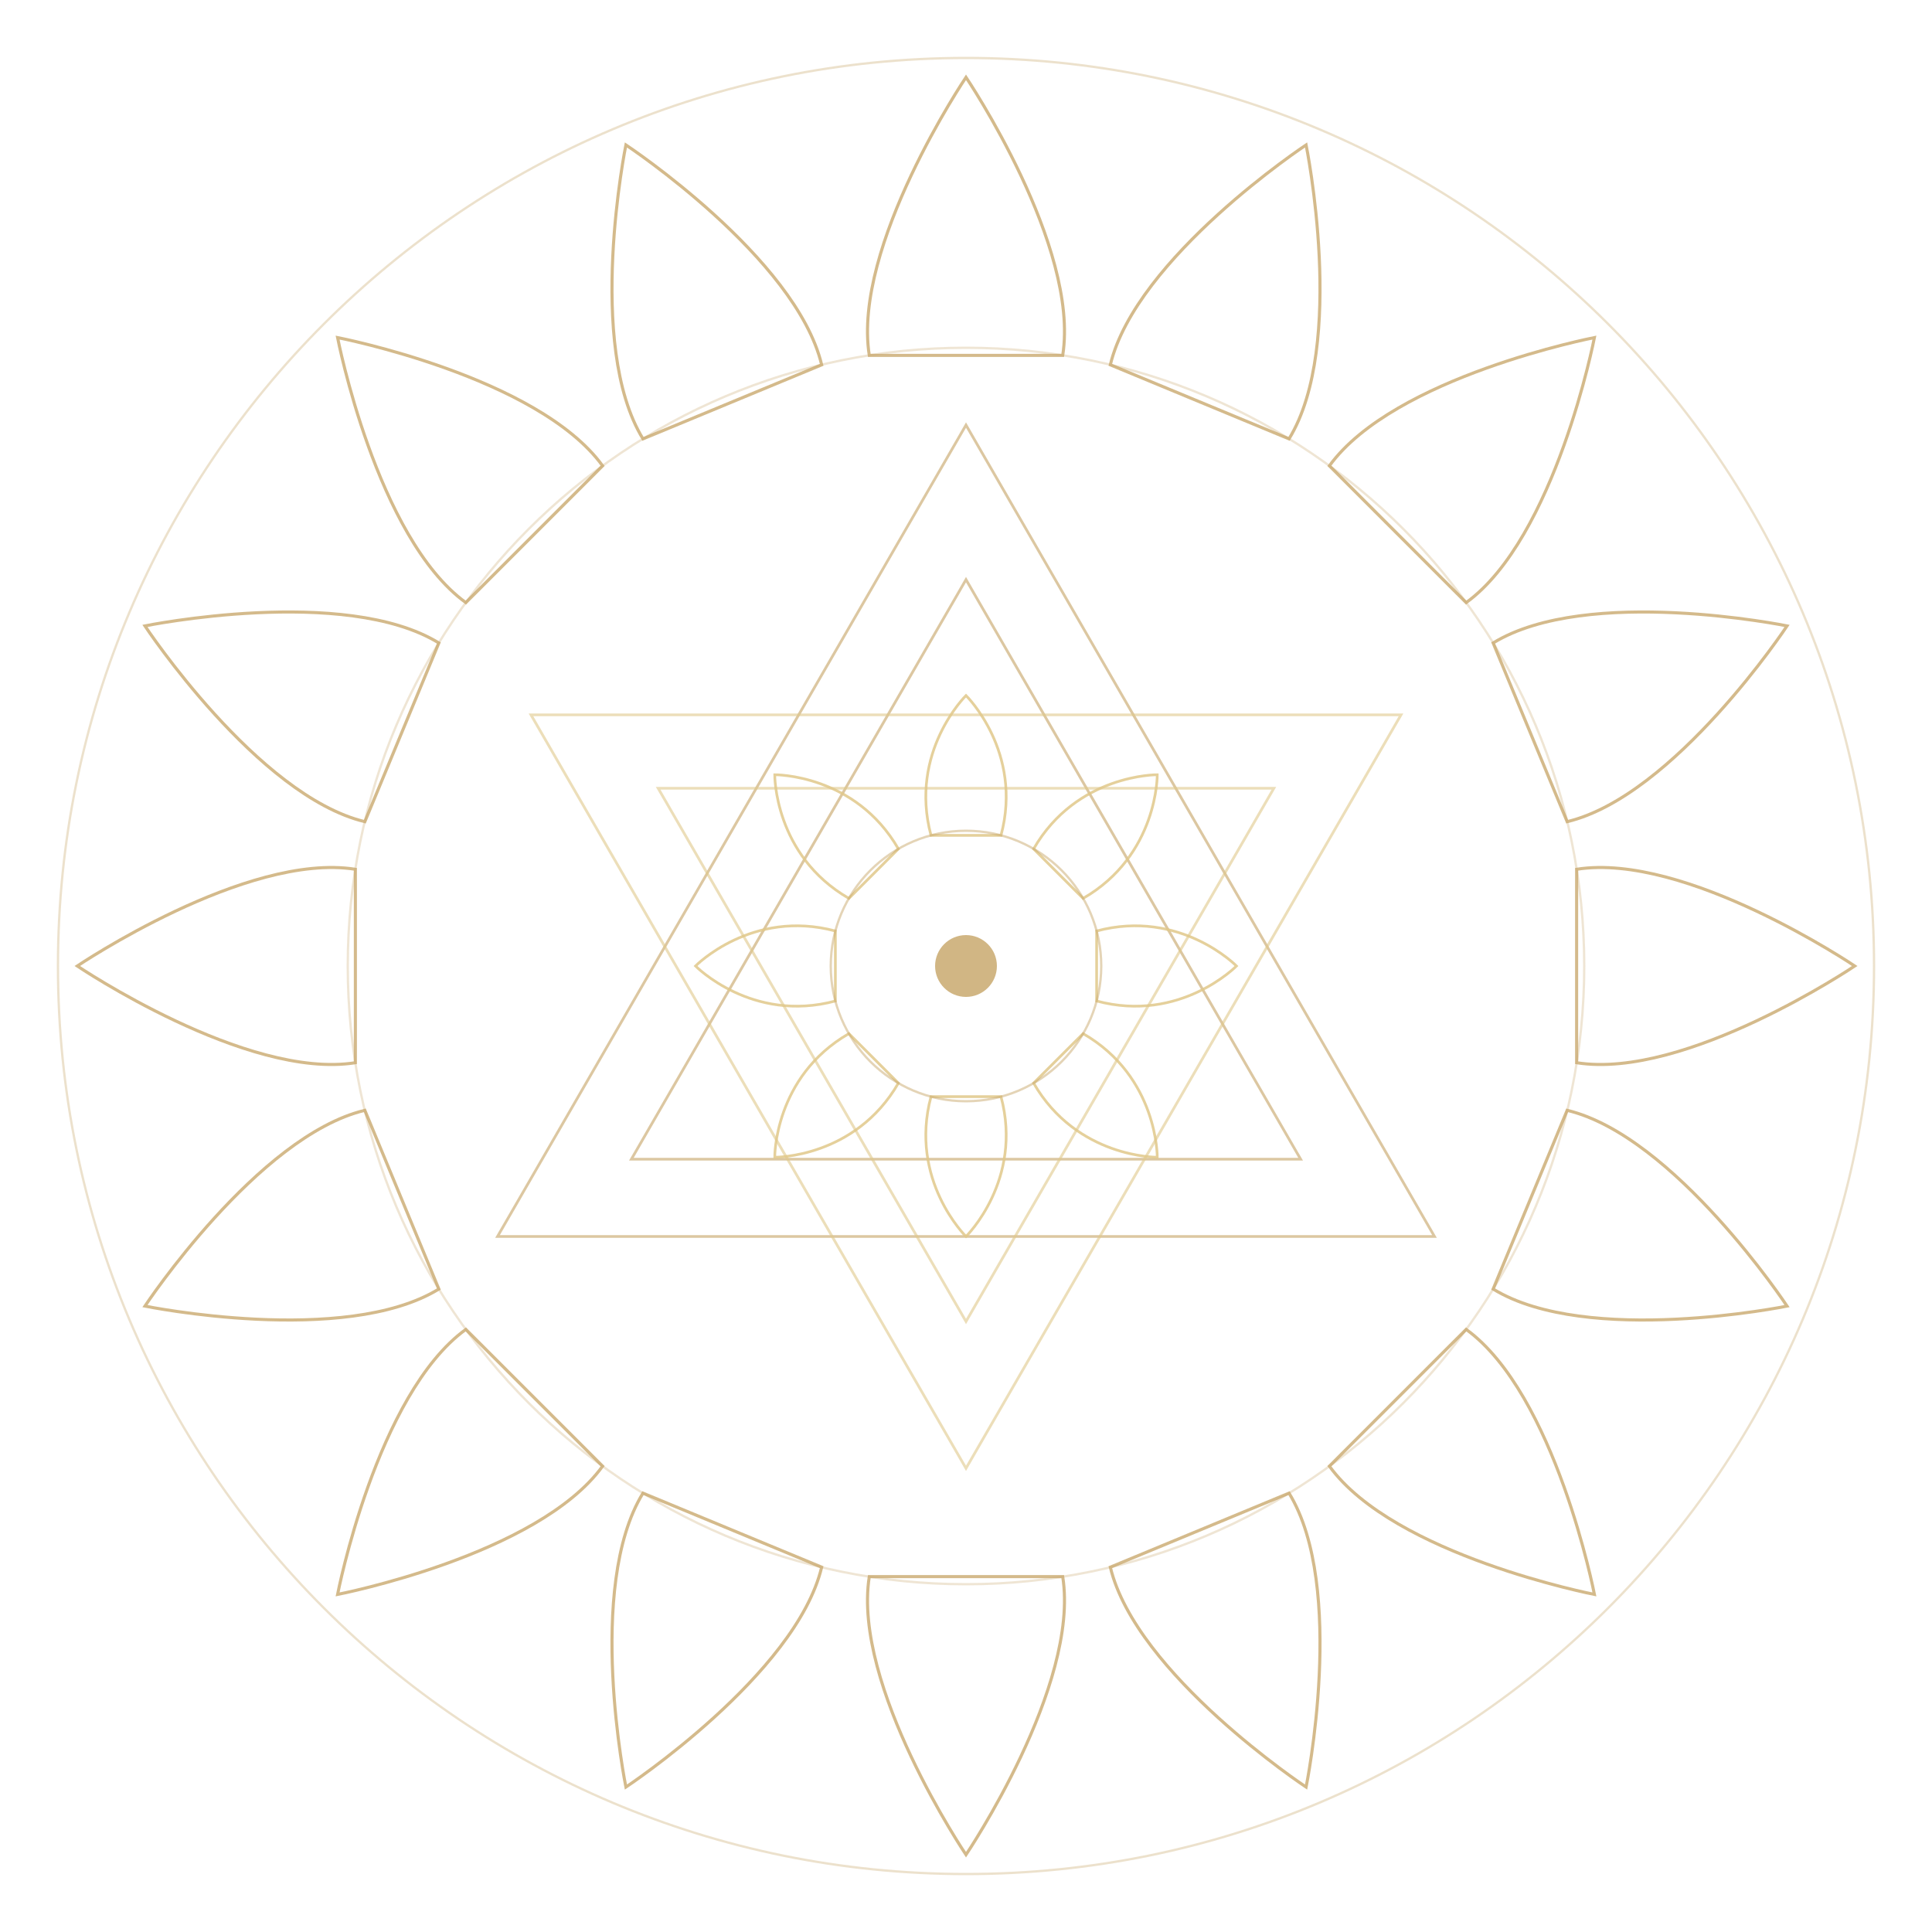
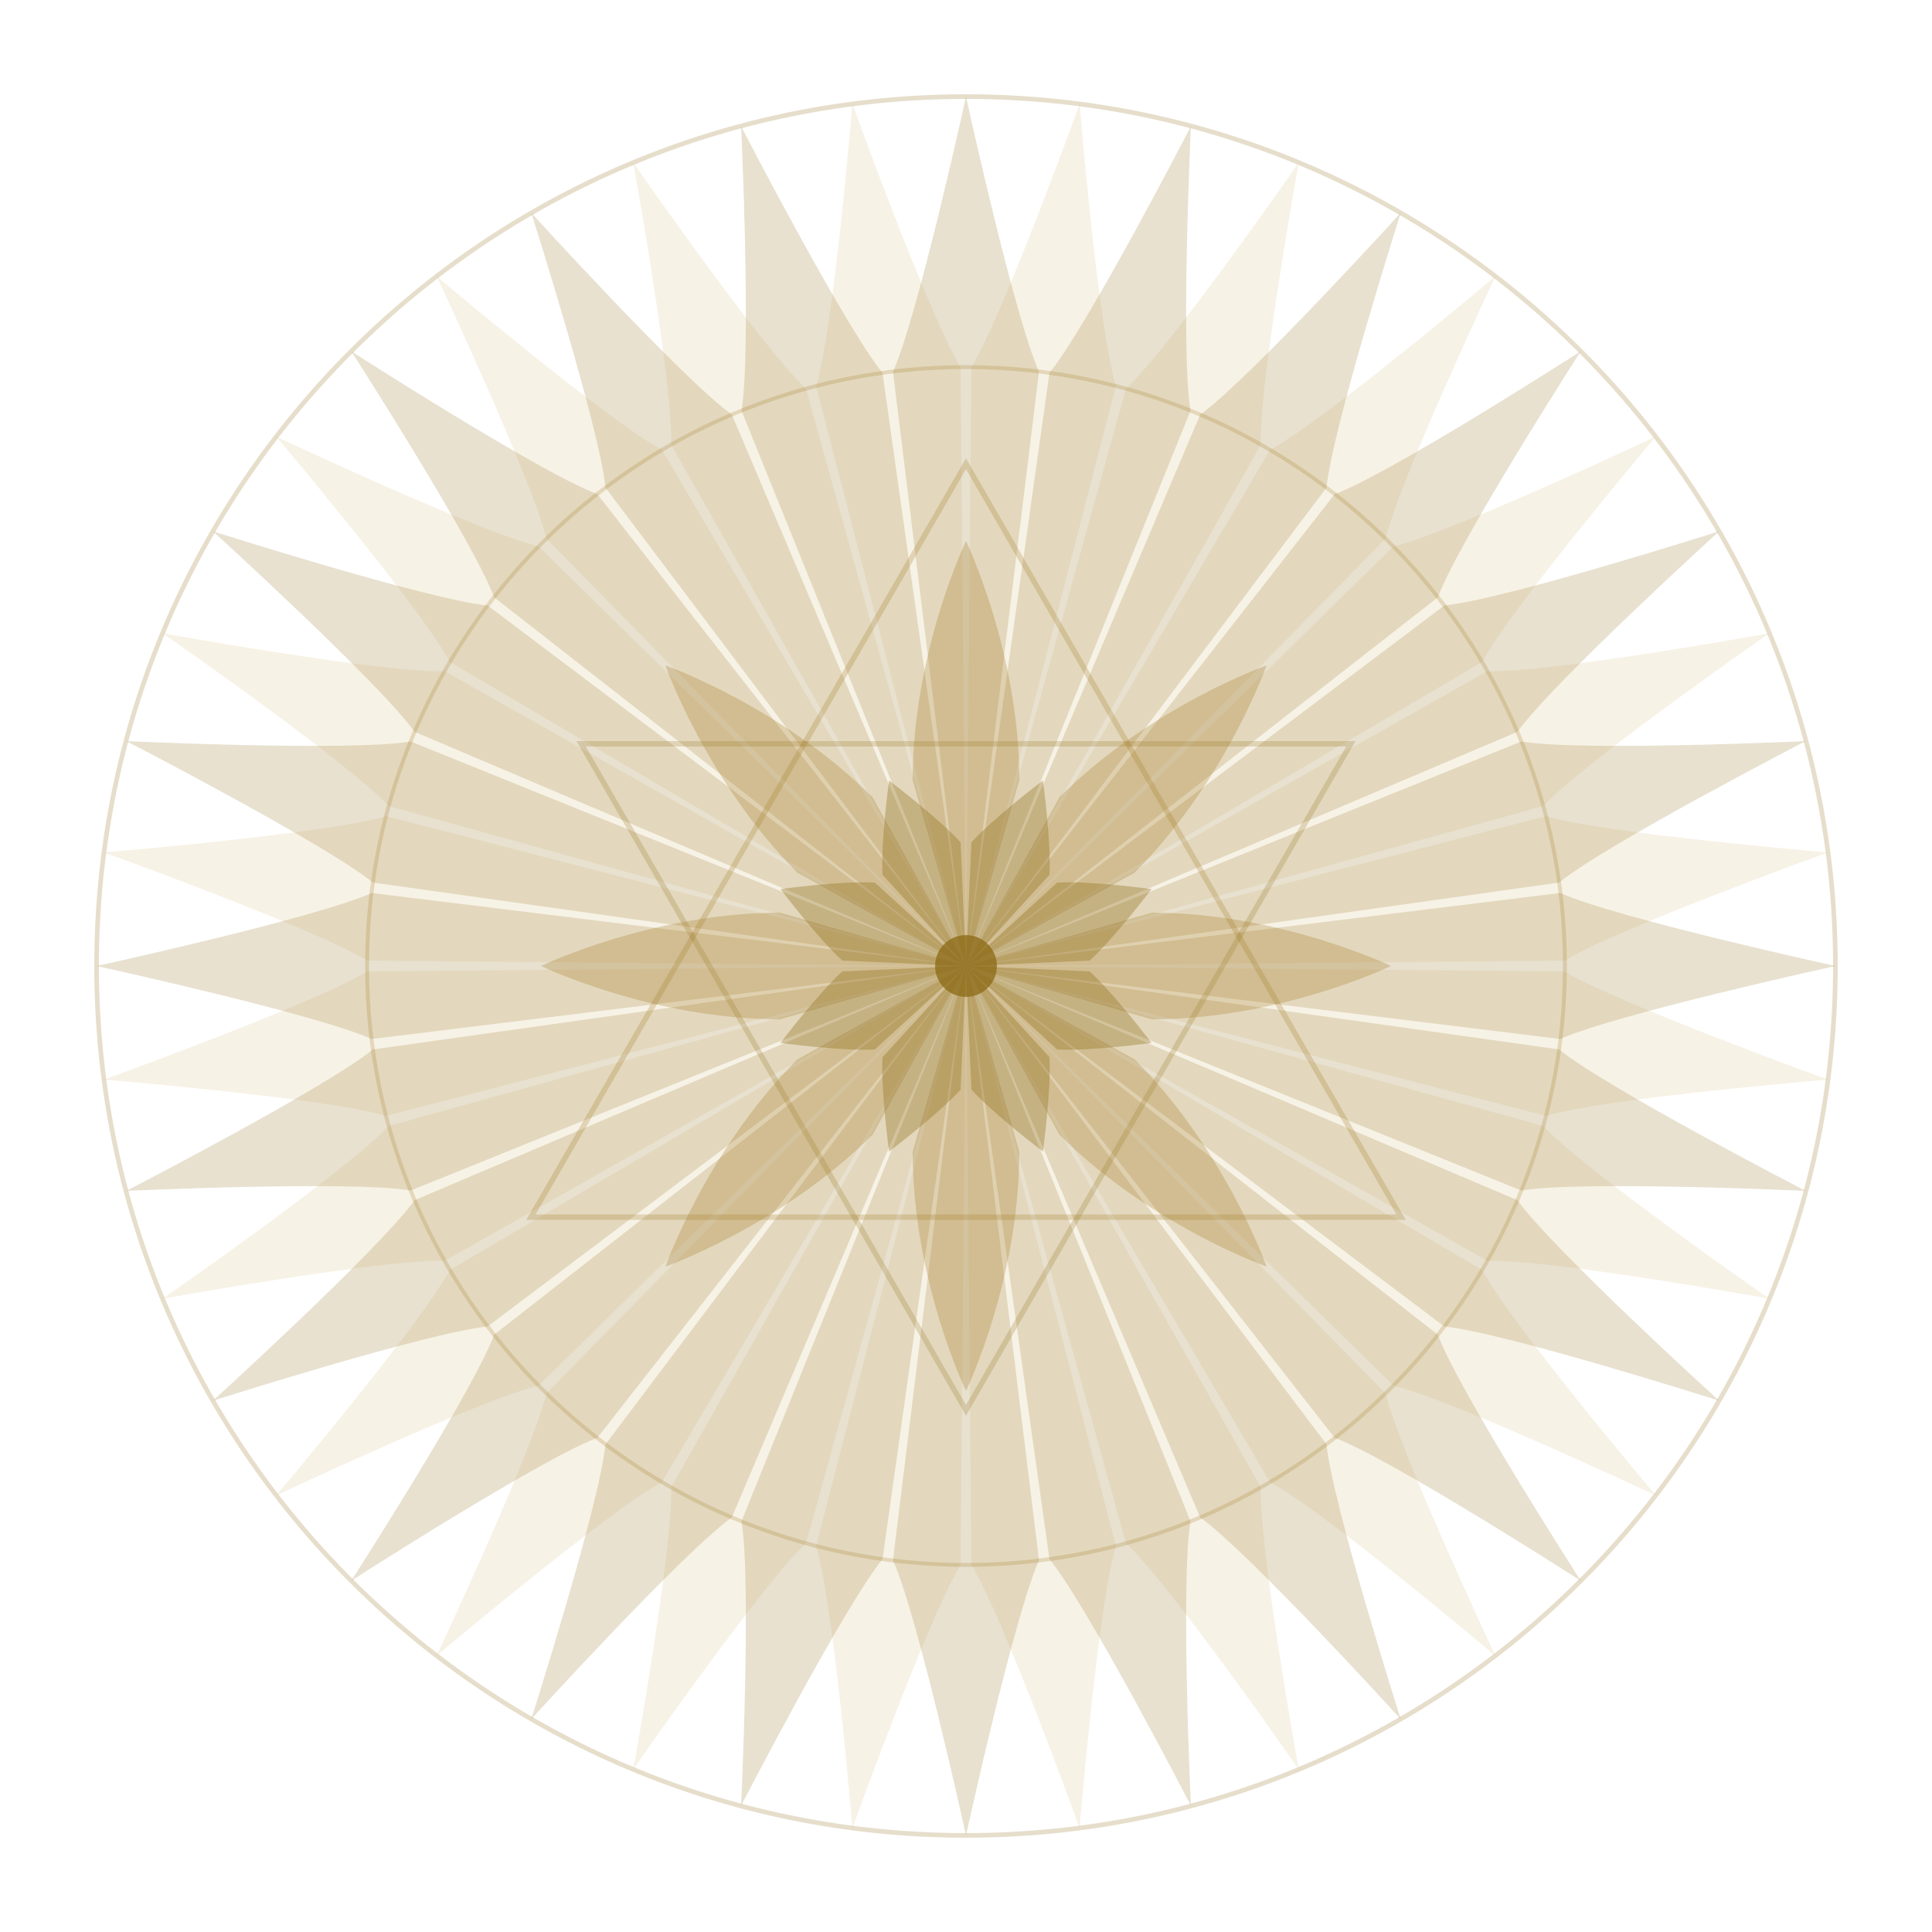
<svg xmlns="http://www.w3.org/2000/svg" viewBox="0 0 500 500" class="mandala-svg-sm" aria-hidden="true">
  <g class="mandala-sm-outer">
-     <path d="M 224.970,91.970 C 220.496,63.722 250.000,20.000 250.000,20.000 C 250.000,20.000 279.504,63.722 275.030,91.970 Z" fill="none" stroke="#c9a96e" stroke-width="0.8" opacity="0.8" />
-     <path d="M 287.351,94.421 C 294.028,66.611 338.017,37.508 338.017,37.508 C 338.017,37.508 348.543,89.192 333.600,113.578 Z" fill="none" stroke="#c9a96e" stroke-width="0.8" opacity="0.8" />
-     <path d="M 344.046,120.557 C 360.856,97.419 412.635,87.365 412.635,87.365 C 412.635,87.365 402.581,139.144 379.443,155.954 Z" fill="none" stroke="#c9a96e" stroke-width="0.8" opacity="0.8" />
-     <path d="M 386.422,166.400 C 410.808,151.457 462.492,161.983 462.492,161.983 C 462.492,161.983 433.389,205.972 405.579,212.649 Z" fill="none" stroke="#c9a96e" stroke-width="0.8" opacity="0.8" />
-     <path d="M 408.030,224.970 C 436.278,220.496 480.000,250.000 480.000,250.000 C 480.000,250.000 436.278,279.504 408.030,275.030 Z" fill="none" stroke="#c9a96e" stroke-width="0.8" opacity="0.8" />
-     <path d="M 405.579,287.351 C 433.389,294.028 462.492,338.017 462.492,338.017 C 462.492,338.017 410.808,348.543 386.422,333.600 Z" fill="none" stroke="#c9a96e" stroke-width="0.8" opacity="0.8" />
-     <path d="M 379.443,344.046 C 402.581,360.856 412.635,412.635 412.635,412.635 C 412.635,412.635 360.856,402.581 344.046,379.443 Z" fill="none" stroke="#c9a96e" stroke-width="0.8" opacity="0.8" />
-     <path d="M 333.600,386.422 C 348.543,410.808 338.017,462.492 338.017,462.492 C 338.017,462.492 294.028,433.389 287.351,405.579 Z" fill="none" stroke="#c9a96e" stroke-width="0.8" opacity="0.8" />
-     <path d="M 275.030,408.030 C 279.504,436.278 250.000,480.000 250.000,480.000 C 250.000,480.000 220.496,436.278 224.970,408.030 Z" fill="none" stroke="#c9a96e" stroke-width="0.8" opacity="0.8" />
-     <path d="M 212.649,405.579 C 205.972,433.389 161.983,462.492 161.983,462.492 C 161.983,462.492 151.457,410.808 166.400,386.422 Z" fill="none" stroke="#c9a96e" stroke-width="0.8" opacity="0.8" />
-     <path d="M 155.954,379.443 C 139.144,402.581 87.365,412.635 87.365,412.635 C 87.365,412.635 97.419,360.856 120.557,344.046 Z" fill="none" stroke="#c9a96e" stroke-width="0.8" opacity="0.8" />
-     <path d="M 113.578,333.600 C 89.192,348.543 37.508,338.017 37.508,338.017 C 37.508,338.017 66.611,294.028 94.421,287.351 Z" fill="none" stroke="#c9a96e" stroke-width="0.8" opacity="0.8" />
-     <path d="M 91.970,275.030 C 63.722,279.504 20.000,250.000 20.000,250.000 C 20.000,250.000 63.722,220.496 91.970,224.970 Z" fill="none" stroke="#c9a96e" stroke-width="0.8" opacity="0.8" />
-     <path d="M 94.421,212.649 C 66.611,205.972 37.508,161.983 37.508,161.983 C 37.508,161.983 89.192,151.457 113.578,166.400 Z" fill="none" stroke="#c9a96e" stroke-width="0.8" opacity="0.8" />
-     <path d="M 120.557,155.954 C 97.419,139.144 87.365,87.365 87.365,87.365 C 87.365,87.365 139.144,97.419 155.954,120.557 Z" fill="none" stroke="#c9a96e" stroke-width="0.8" opacity="0.8" />
-     <path d="M 166.400,113.578 C 151.457,89.192 161.983,37.508 161.983,37.508 C 161.983,37.508 205.972,66.611 212.649,94.421 Z" fill="none" stroke="#c9a96e" stroke-width="0.8" opacity="0.8" />
-     <circle cx="250" cy="250" r="235" fill="none" stroke="#c9a96e" stroke-width="0.6" opacity="0.35" />
-     <circle cx="250" cy="250" r="160" fill="none" stroke="#c9a96e" stroke-width="0.6" opacity="0.3" />
-     <polygon points="250.000,110.000 371.244,320.000 128.756,320.000" fill="none" stroke="#c9a96e" stroke-width="0.7" opacity="0.65" />
-     <polygon points="250.000,150.000 336.603,300.000 163.397,300.000" fill="none" stroke="#c9a96e" stroke-width="0.7" opacity="0.65" />
-     <polygon points="362.583,185.000 250.000,380.000 137.417,185.000" fill="none" stroke="#e0c88a" stroke-width="0.7" opacity="0.60" />
-     <polygon points="329.674,204.000 250.000,342.000 170.326,204.000" fill="none" stroke="#e0c88a" stroke-width="0.7" opacity="0.60" />
+     <path d="M 250.0,250.0 L 231.1,96.2 C 237.6,81.7 250.0,25.0 250.0,25.0 C 250.0,25.0 262.4,81.7 268.9,96.2 Z" fill="#8B6914" opacity="0.2" />
+     <path d="M 250.0,250.0 L 271.6,96.5 C 281.6,84.2 308.2,32.7 308.2,32.7 C 308.2,32.7 305.5,90.6 308.1,106.3 Z" fill="#8B6914" opacity="0.2" />
+     <path d="M 250.0,250.0 L 310.6,107.3 C 323.4,98.1 362.5,55.1 362.5,55.1 C 362.5,55.1 344.9,110.4 343.3,126.2 Z" fill="#8B6914" opacity="0.2" />
+     <path d="M 250.0,250.0 L 345.4,127.9 C 360.3,122.3 409.1,90.9 409.1,90.9 C 409.1,90.9 377.7,139.7 372.1,154.6 Z" fill="#8B6914" opacity="0.2" />
+     <path d="M 250.0,250.0 L 373.8,156.7 C 389.6,155.1 444.9,137.5 444.9,137.5 C 444.9,137.5 401.9,176.6 392.7,189.4 Z" fill="#8B6914" opacity="0.2" />
+     <path d="M 250.0,250.0 L 393.7,191.9 C 409.4,194.5 467.3,191.8 467.3,191.8 C 467.3,191.8 415.8,218.4 403.5,228.4 Z" fill="#8B6914" opacity="0.2" />
+     <path d="M 250.0,250.0 L 403.8,231.1 C 418.3,237.6 475.0,250.0 475.0,250.0 C 475.0,250.0 418.3,262.4 403.8,268.9 Z" fill="#8B6914" opacity="0.2" />
+     <path d="M 250.0,250.0 L 403.5,271.6 C 415.8,281.6 467.3,308.2 467.3,308.2 C 467.3,308.2 409.4,305.5 393.7,308.1 Z" fill="#8B6914" opacity="0.2" />
+     <path d="M 250.0,250.0 L 392.7,310.6 C 401.9,323.4 444.9,362.5 444.9,362.5 C 444.9,362.5 389.6,344.9 373.8,343.3 Z" fill="#8B6914" opacity="0.2" />
+     <path d="M 250.0,250.0 L 372.1,345.4 C 377.7,360.3 409.1,409.1 409.1,409.1 C 409.1,409.1 360.3,377.7 345.4,372.1 Z" fill="#8B6914" opacity="0.2" />
+     <path d="M 250.0,250.0 L 343.3,373.8 C 344.9,389.6 362.5,444.9 362.5,444.9 C 362.5,444.9 323.4,401.9 310.6,392.7 Z" fill="#8B6914" opacity="0.2" />
+     <path d="M 250.0,250.0 L 308.1,393.7 C 305.5,409.4 308.2,467.3 308.2,467.3 C 308.2,467.3 281.6,415.8 271.6,403.5 Z" fill="#8B6914" opacity="0.2" />
+     <path d="M 250.0,250.0 L 268.9,403.8 C 262.4,418.3 250.0,475.0 250.0,475.0 C 250.0,475.0 237.6,418.3 231.1,403.8 Z" fill="#8B6914" opacity="0.2" />
+     <path d="M 250.0,250.0 L 228.4,403.5 C 218.4,415.8 191.8,467.3 191.8,467.3 C 191.8,467.3 194.5,409.4 191.9,393.7 Z" fill="#8B6914" opacity="0.2" />
+     <path d="M 250.0,250.0 L 189.4,392.7 C 176.6,401.9 137.5,444.9 137.5,444.9 C 137.5,444.9 155.1,389.6 156.7,373.8 Z" fill="#8B6914" opacity="0.2" />
+     <path d="M 250.0,250.0 L 154.6,372.1 C 139.7,377.7 90.9,409.1 90.9,409.1 C 90.9,409.1 122.3,360.3 127.9,345.4 Z" fill="#8B6914" opacity="0.2" />
+     <path d="M 250.0,250.0 L 126.2,343.3 C 110.4,344.9 55.1,362.5 55.1,362.5 C 55.1,362.5 98.1,323.4 107.3,310.6 Z" fill="#8B6914" opacity="0.2" />
+     <path d="M 250.0,250.0 L 106.3,308.1 C 90.6,305.5 32.7,308.2 32.7,308.2 C 32.7,308.2 84.2,281.6 96.5,271.6 Z" fill="#8B6914" opacity="0.2" />
+     <path d="M 250.0,250.0 L 96.2,268.9 C 81.7,262.4 25.0,250.0 25.0,250.0 C 25.0,250.0 81.7,237.6 96.2,231.1 Z" fill="#8B6914" opacity="0.2" />
+     <path d="M 250.0,250.0 L 96.5,228.4 C 84.2,218.4 32.7,191.8 32.7,191.8 C 32.7,191.8 90.6,194.5 106.3,191.9 Z" fill="#8B6914" opacity="0.2" />
+     <path d="M 250.0,250.0 L 107.3,189.4 C 98.1,176.6 55.1,137.5 55.1,137.5 C 55.1,137.5 110.4,155.1 126.2,156.7 Z" fill="#8B6914" opacity="0.2" />
+     <path d="M 250.0,250.0 L 127.9,154.6 C 122.3,139.7 90.9,90.9 90.9,90.9 C 90.9,90.9 139.7,122.3 154.6,127.9 Z" fill="#8B6914" opacity="0.2" />
+     <path d="M 250.0,250.0 L 156.7,126.2 C 155.1,110.4 137.5,55.1 137.5,55.1 C 137.5,55.1 176.6,98.1 189.4,107.3 Z" fill="#8B6914" opacity="0.2" />
+     <path d="M 250.0,250.0 L 191.9,106.3 C 194.5,90.6 191.8,32.7 191.8,32.7 C 191.8,32.7 218.4,84.2 228.4,96.5 Z" fill="#8B6914" opacity="0.2" />
+     <path d="M 250.0,250.0 L 251.4,95.0 C 259.7,81.5 279.4,26.9 279.4,26.9 C 279.4,26.9 284.2,84.8 288.8,99.9 Z" fill="#C49A3C" opacity="0.13" />
+     <path d="M 250.0,250.0 L 291.4,100.6 C 303.0,89.8 336.1,42.1 336.1,42.1 C 336.1,42.1 325.8,99.2 326.3,115.1 Z" fill="#C49A3C" opacity="0.13" />
+     <path d="M 250.0,250.0 L 328.7,116.4 C 342.6,109.0 387.0,71.5 387.0,71.5 C 387.0,71.5 362.3,124.0 358.6,139.4 Z" fill="#C49A3C" opacity="0.13" />
+     <path d="M 250.0,250.0 L 360.6,141.4 C 376.0,137.7 428.5,113.0 428.5,113.0 C 428.5,113.0 391.0,157.4 383.6,171.3 Z" fill="#C49A3C" opacity="0.13" />
+     <path d="M 250.0,250.0 L 384.9,173.7 C 400.8,174.2 457.9,163.9 457.9,163.9 C 457.9,163.9 410.2,197.0 399.4,208.6 Z" fill="#C49A3C" opacity="0.13" />
+     <path d="M 250.0,250.0 L 400.1,211.2 C 415.2,215.8 473.1,220.6 473.1,220.6 C 473.1,220.6 418.5,240.3 405.0,248.6 Z" fill="#C49A3C" opacity="0.13" />
+     <path d="M 250.0,250.0 L 405.0,251.4 C 418.5,259.7 473.1,279.4 473.1,279.4 C 473.1,279.4 415.2,284.2 400.1,288.8 Z" fill="#C49A3C" opacity="0.13" />
+     <path d="M 250.0,250.0 L 399.4,291.4 C 410.2,303.0 457.9,336.1 457.9,336.1 C 457.9,336.1 400.8,325.8 384.9,326.3 Z" fill="#C49A3C" opacity="0.13" />
+     <path d="M 250.0,250.0 L 383.6,328.7 C 391.0,342.6 428.5,387.0 428.5,387.0 C 428.5,387.0 376.0,362.3 360.6,358.6 Z" fill="#C49A3C" opacity="0.13" />
+     <path d="M 250.0,250.0 L 358.6,360.6 C 362.3,376.0 387.0,428.5 387.0,428.5 C 387.0,428.5 342.6,391.0 328.7,383.6 Z" fill="#C49A3C" opacity="0.13" />
+     <path d="M 250.0,250.0 L 326.3,384.9 C 325.8,400.8 336.1,457.9 336.1,457.9 C 336.1,457.9 303.0,410.2 291.4,399.4 Z" fill="#C49A3C" opacity="0.13" />
+     <path d="M 250.0,250.0 L 288.8,400.1 C 284.2,415.2 279.4,473.1 279.4,473.1 C 279.4,473.1 259.7,418.5 251.4,405.0 Z" fill="#C49A3C" opacity="0.13" />
+     <path d="M 250.0,250.0 L 248.6,405.0 C 240.3,418.5 220.6,473.1 220.6,473.1 C 220.6,473.1 215.8,415.2 211.2,400.1 Z" fill="#C49A3C" opacity="0.13" />
+     <path d="M 250.0,250.0 L 208.6,399.4 C 197.0,410.2 163.9,457.9 163.9,457.9 C 163.9,457.9 174.2,400.8 173.7,384.9 Z" fill="#C49A3C" opacity="0.13" />
+     <path d="M 250.0,250.0 L 171.3,383.6 C 157.4,391.0 113.0,428.5 113.0,428.5 C 113.0,428.5 137.7,376.0 141.4,360.6 Z" fill="#C49A3C" opacity="0.13" />
+     <path d="M 250.0,250.0 L 139.4,358.6 C 124.0,362.3 71.5,387.0 71.5,387.0 C 71.5,387.0 109.0,342.6 116.4,328.7 Z" fill="#C49A3C" opacity="0.13" />
+     <path d="M 250.0,250.0 L 115.1,326.3 C 99.2,325.8 42.1,336.1 42.1,336.1 C 42.1,336.1 89.8,303.0 100.6,291.4 Z" fill="#C49A3C" opacity="0.13" />
+     <path d="M 250.0,250.0 L 99.9,288.8 C 84.8,284.2 26.9,279.4 26.9,279.4 C 26.9,279.4 81.5,259.7 95.0,251.4 Z" fill="#C49A3C" opacity="0.13" />
+     <path d="M 250.0,250.0 L 95.0,248.6 C 81.5,240.3 26.9,220.6 26.9,220.6 C 26.9,220.6 84.8,215.8 99.9,211.2 Z" fill="#C49A3C" opacity="0.13" />
+     <path d="M 250.0,250.0 L 100.6,208.6 C 89.8,197.0 42.1,163.9 42.1,163.9 C 42.1,163.9 99.2,174.2 115.1,173.7 Z" fill="#C49A3C" opacity="0.13" />
+     <path d="M 250.0,250.0 L 116.4,171.3 C 109.0,157.4 71.5,113.0 71.5,113.0 C 71.5,113.0 124.0,137.7 139.4,141.4 Z" fill="#C49A3C" opacity="0.13" />
+     <path d="M 250.0,250.0 L 141.4,139.4 C 137.7,124.0 113.0,71.5 113.0,71.5 C 113.0,71.5 157.4,109.0 171.3,116.4 Z" fill="#C49A3C" opacity="0.13" />
+     <path d="M 250.0,250.0 L 173.7,115.1 C 174.2,99.2 163.9,42.1 163.9,42.1 C 163.9,42.1 197.0,89.8 208.6,100.6 Z" fill="#C49A3C" opacity="0.13" />
+     <path d="M 250.0,250.0 L 211.2,99.9 C 215.8,84.8 220.6,26.9 220.6,26.9 C 220.6,26.9 240.3,81.5 248.6,95.0 Z" fill="#C49A3C" opacity="0.13" />
+     <circle cx="250" cy="250" r="225" fill="none" stroke="#8B6914" stroke-width="1.2" opacity="0.22" />
+     <circle cx="250" cy="250" r="155" fill="none" stroke="#A07820" stroke-width="1" opacity="0.22" />
+     <polygon points="250.0,120.0 362.6,315.0 137.4,315.0" fill="none" stroke="#A07820" stroke-width="1.4" opacity="0.25" />
+     <polygon points="349.6,192.5 250.0,365.0 150.4,192.5" fill="none" stroke="#8B6914" stroke-width="1.4" opacity="0.22" />
  </g>
  <g class="mandala-sm-inner">
-     <path d="M 240.941,216.193 C 235.144,194.556 250.000,180.000 250.000,180.000 C 250.000,180.000 264.856,194.556 259.059,216.193 Z" fill="none" stroke="#e0c88a" stroke-width="0.7" opacity="0.85" />
-     <path d="M 267.500,219.689 C 278.700,200.290 299.497,200.503 299.497,200.503 C 299.497,200.503 299.710,221.300 280.311,232.500 Z" fill="none" stroke="#e0c88a" stroke-width="0.7" opacity="0.85" />
-     <path d="M 283.807,240.941 C 305.444,235.144 320.000,250.000 320.000,250.000 C 320.000,250.000 305.444,264.856 283.807,259.059 Z" fill="none" stroke="#e0c88a" stroke-width="0.7" opacity="0.85" />
-     <path d="M 280.311,267.500 C 299.710,278.700 299.497,299.497 299.497,299.497 C 299.497,299.497 278.700,299.710 267.500,280.311 Z" fill="none" stroke="#e0c88a" stroke-width="0.7" opacity="0.85" />
-     <path d="M 259.059,283.807 C 264.856,305.444 250.000,320.000 250.000,320.000 C 250.000,320.000 235.144,305.444 240.941,283.807 Z" fill="none" stroke="#e0c88a" stroke-width="0.7" opacity="0.85" />
-     <path d="M 232.500,280.311 C 221.300,299.710 200.503,299.497 200.503,299.497 C 200.503,299.497 200.290,278.700 219.689,267.500 Z" fill="none" stroke="#e0c88a" stroke-width="0.7" opacity="0.85" />
-     <path d="M 216.193,259.059 C 194.556,264.856 180.000,250.000 180.000,250.000 C 180.000,250.000 194.556,235.144 216.193,240.941 Z" fill="none" stroke="#e0c88a" stroke-width="0.7" opacity="0.85" />
-     <path d="M 219.689,232.500 C 200.290,221.300 200.503,200.503 200.503,200.503 C 200.503,200.503 221.300,200.290 232.500,219.689 Z" fill="none" stroke="#e0c88a" stroke-width="0.7" opacity="0.85" />
-     <circle cx="250" cy="250" r="35" fill="none" stroke="#c9a96e" stroke-width="0.6" opacity="0.5" />
-     <circle cx="250" cy="250" r="8" fill="#c9a96e" opacity="0.85" />
+     <path d="M 250.0,250.0 L 236.2,201.9 C 236.2,168.7 250.0,140.0 250.0,140.0 C 250.0,140.0 263.8,168.7 263.8,201.9 Z" fill="#A07820" opacity="0.28" />
+     <path d="M 250.0,250.0 L 274.2,206.3 C 297.8,182.8 327.8,172.2 327.8,172.2 C 327.8,172.2 317.2,202.2 293.7,225.8 Z" fill="#A07820" opacity="0.28" />
+     <path d="M 250.0,250.0 L 298.1,236.2 C 331.3,236.2 360.0,250.0 360.0,250.0 C 360.0,250.0 331.3,263.8 298.1,263.8 Z" fill="#A07820" opacity="0.28" />
+     <path d="M 250.0,250.0 L 293.7,274.2 C 317.2,297.8 327.8,327.8 327.8,327.8 C 327.8,327.8 297.8,317.2 274.2,293.7 Z" fill="#A07820" opacity="0.28" />
+     <path d="M 250.0,250.0 L 263.8,298.1 C 263.8,331.3 250.0,360.0 250.0,360.0 C 250.0,360.0 236.2,331.3 236.2,298.1 Z" fill="#A07820" opacity="0.28" />
+     <path d="M 250.0,250.0 L 225.8,293.7 C 202.2,317.2 172.2,327.8 172.2,327.8 C 172.2,327.8 182.8,297.8 206.3,274.2 Z" fill="#A07820" opacity="0.28" />
+     <path d="M 250.0,250.0 L 201.9,263.8 C 168.7,263.8 140.0,250.0 140.0,250.0 C 140.0,250.0 168.7,236.2 201.9,236.2 Z" fill="#A07820" opacity="0.28" />
+     <path d="M 250.0,250.0 L 206.3,225.8 C 182.8,202.2 172.2,172.2 172.2,172.2 C 172.2,172.2 202.2,182.8 225.8,206.3 Z" fill="#A07820" opacity="0.28" />
+     <path d="M 250.0,250.0 L 251.4,218.0 C 257.1,211.7 269.9,202.0 269.9,202.0 C 269.9,202.0 272.1,217.9 271.6,226.4 Z" fill="#8B6914" opacity="0.35" />
+     <path d="M 250.0,250.0 L 273.6,228.4 C 282.1,227.9 298.0,230.1 298.0,230.1 C 298.0,230.1 288.3,242.9 282.0,248.6 Z" fill="#8B6914" opacity="0.35" />
+     <path d="M 250.0,250.0 L 282.0,251.4 C 288.3,257.1 298.0,269.9 298.0,269.9 C 298.0,269.9 282.1,272.1 273.6,271.6 Z" fill="#8B6914" opacity="0.35" />
+     <path d="M 250.0,250.0 L 271.6,273.6 C 272.1,282.1 269.9,298.0 269.9,298.0 C 269.9,298.0 257.1,288.3 251.4,282.0 Z" fill="#8B6914" opacity="0.35" />
+     <path d="M 250.0,250.0 L 248.6,282.0 C 242.9,288.3 230.1,298.0 230.1,298.0 C 230.1,298.0 227.9,282.1 228.4,273.6 Z" fill="#8B6914" opacity="0.35" />
+     <path d="M 250.0,250.0 L 226.4,271.6 C 217.9,272.1 202.0,269.9 202.0,269.9 C 202.0,269.9 211.7,257.1 218.0,251.4 Z" fill="#8B6914" opacity="0.35" />
+     <path d="M 250.0,250.0 L 218.0,248.6 C 211.7,242.9 202.0,230.1 202.0,230.1 C 202.0,230.1 217.9,227.9 226.4,228.4 Z" fill="#8B6914" opacity="0.35" />
+     <path d="M 250.0,250.0 L 228.4,226.4 C 227.9,217.9 230.1,202.0 230.1,202.0 C 230.1,202.0 242.9,211.7 248.6,218.0 Z" fill="#8B6914" opacity="0.35" />
+     <circle cx="250" cy="250" r="8" fill="#8B6914" opacity="0.75" />
  </g>
</svg>
